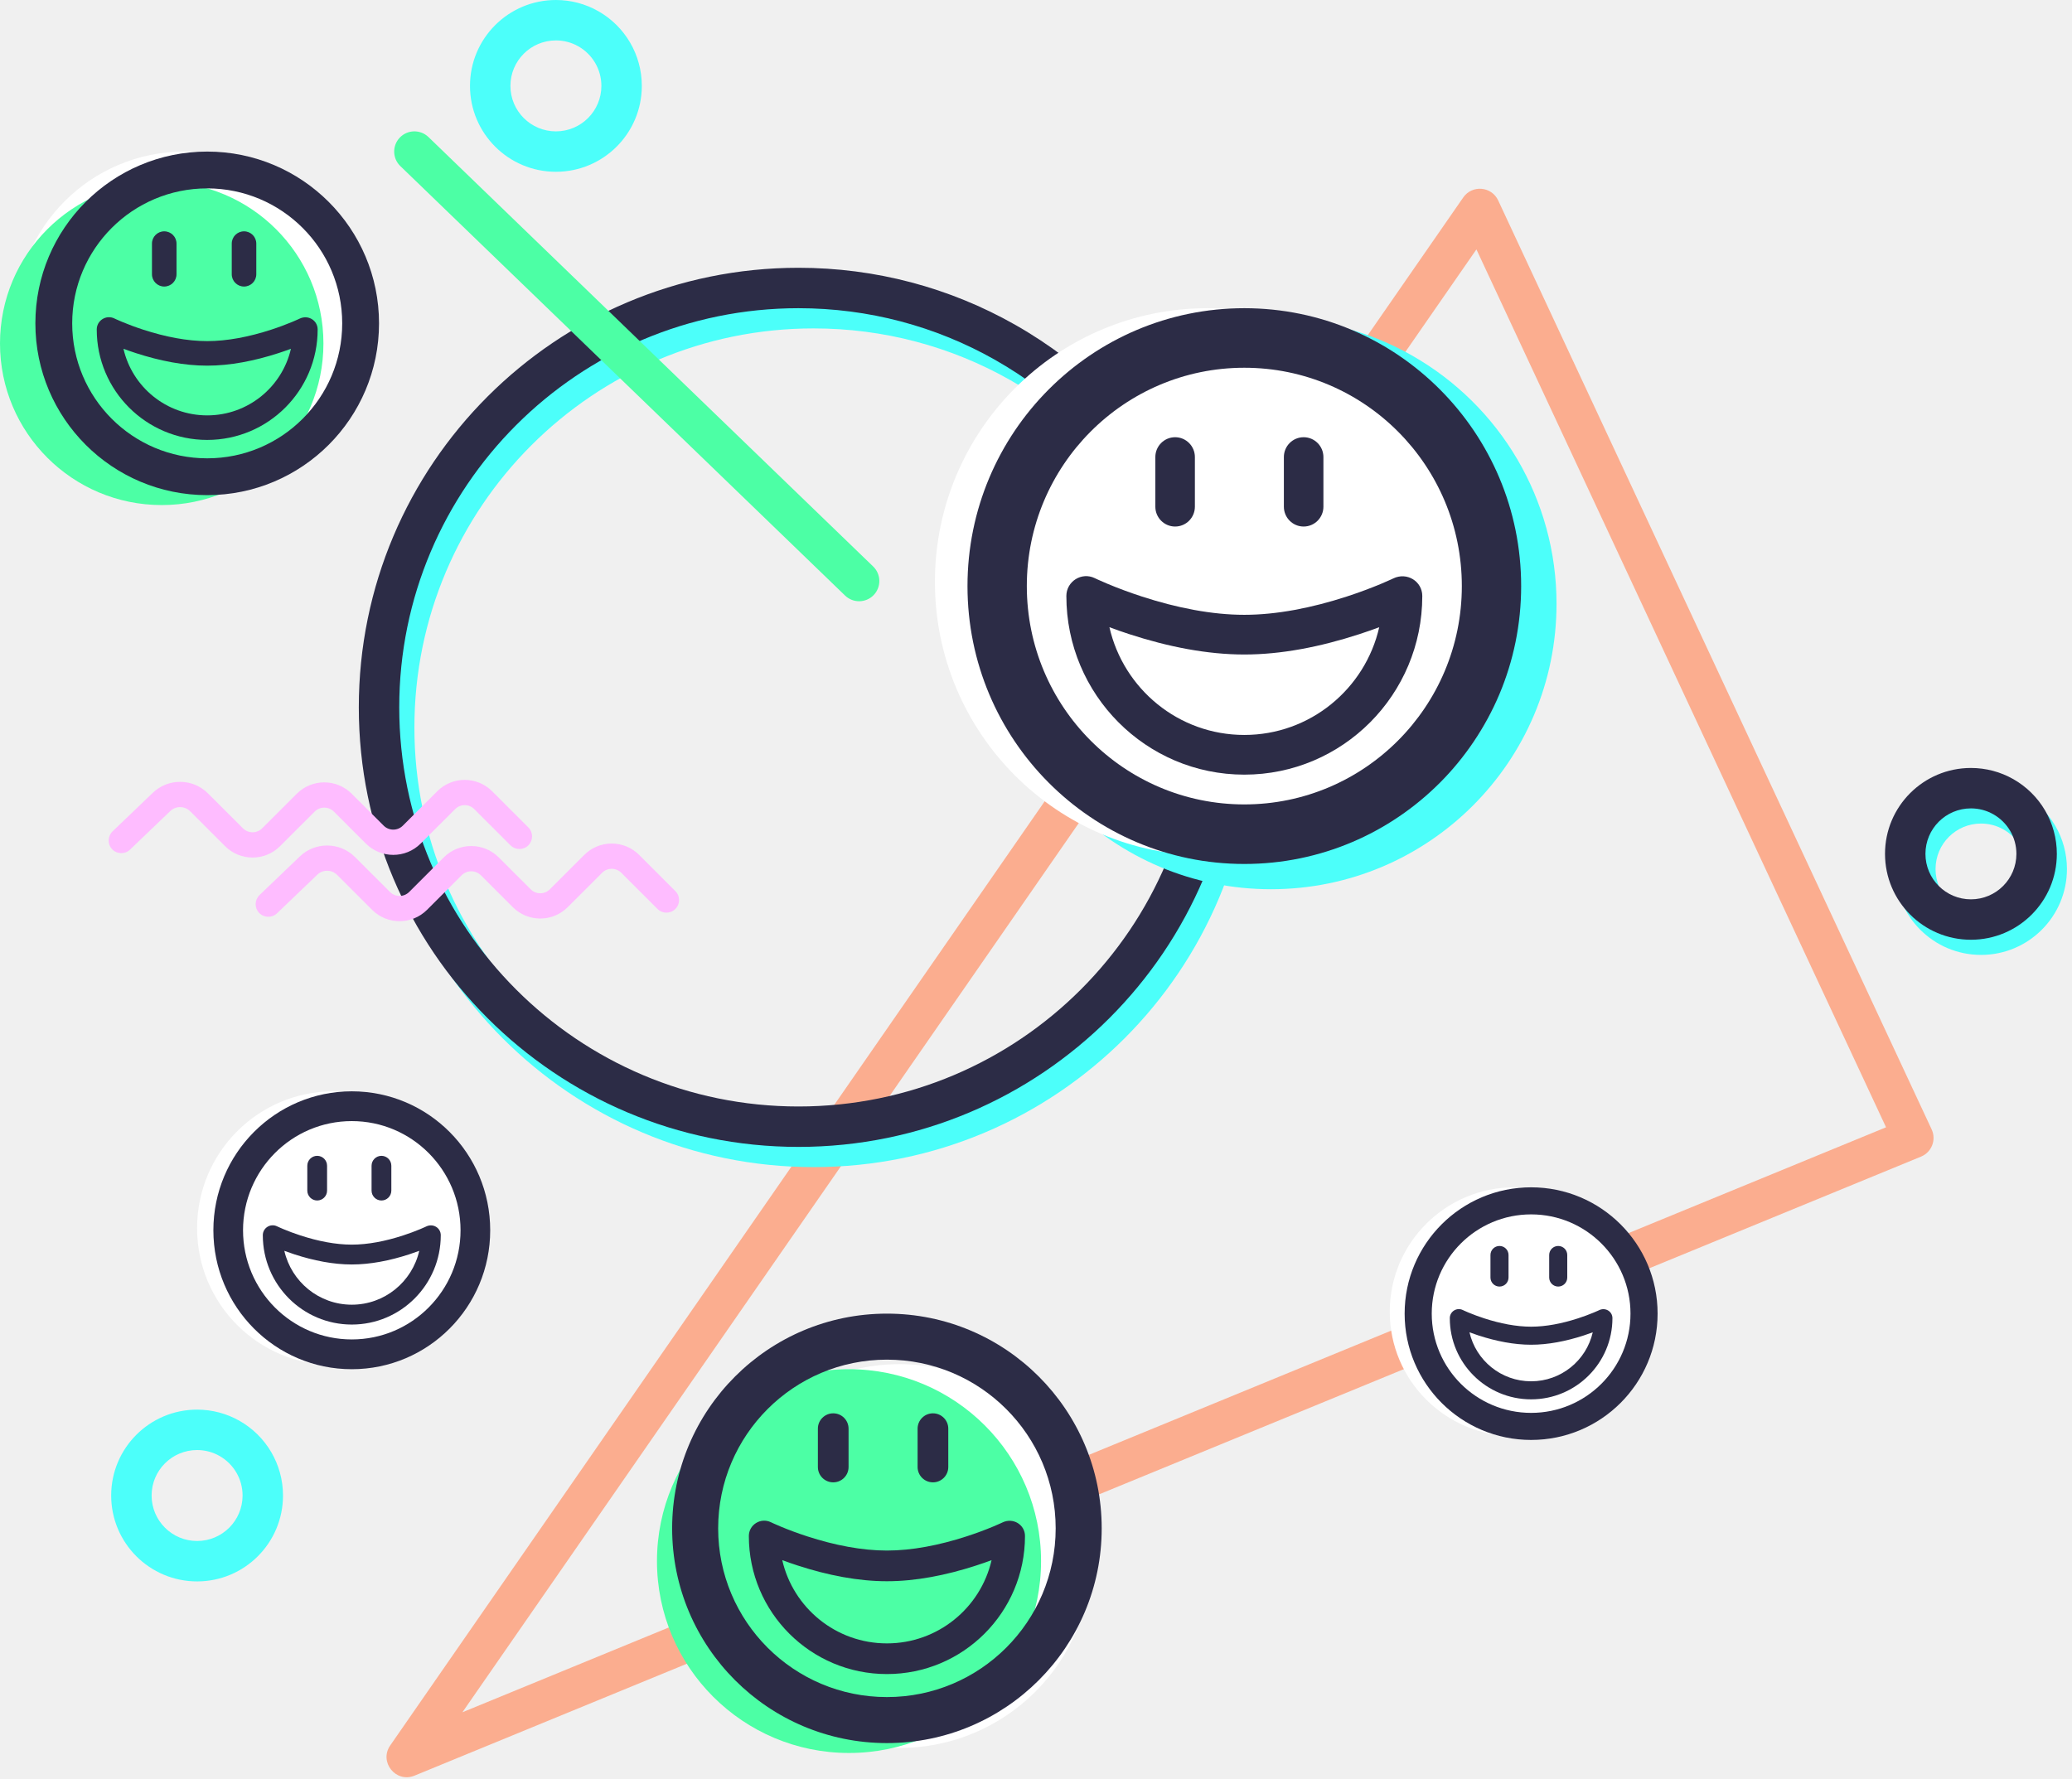
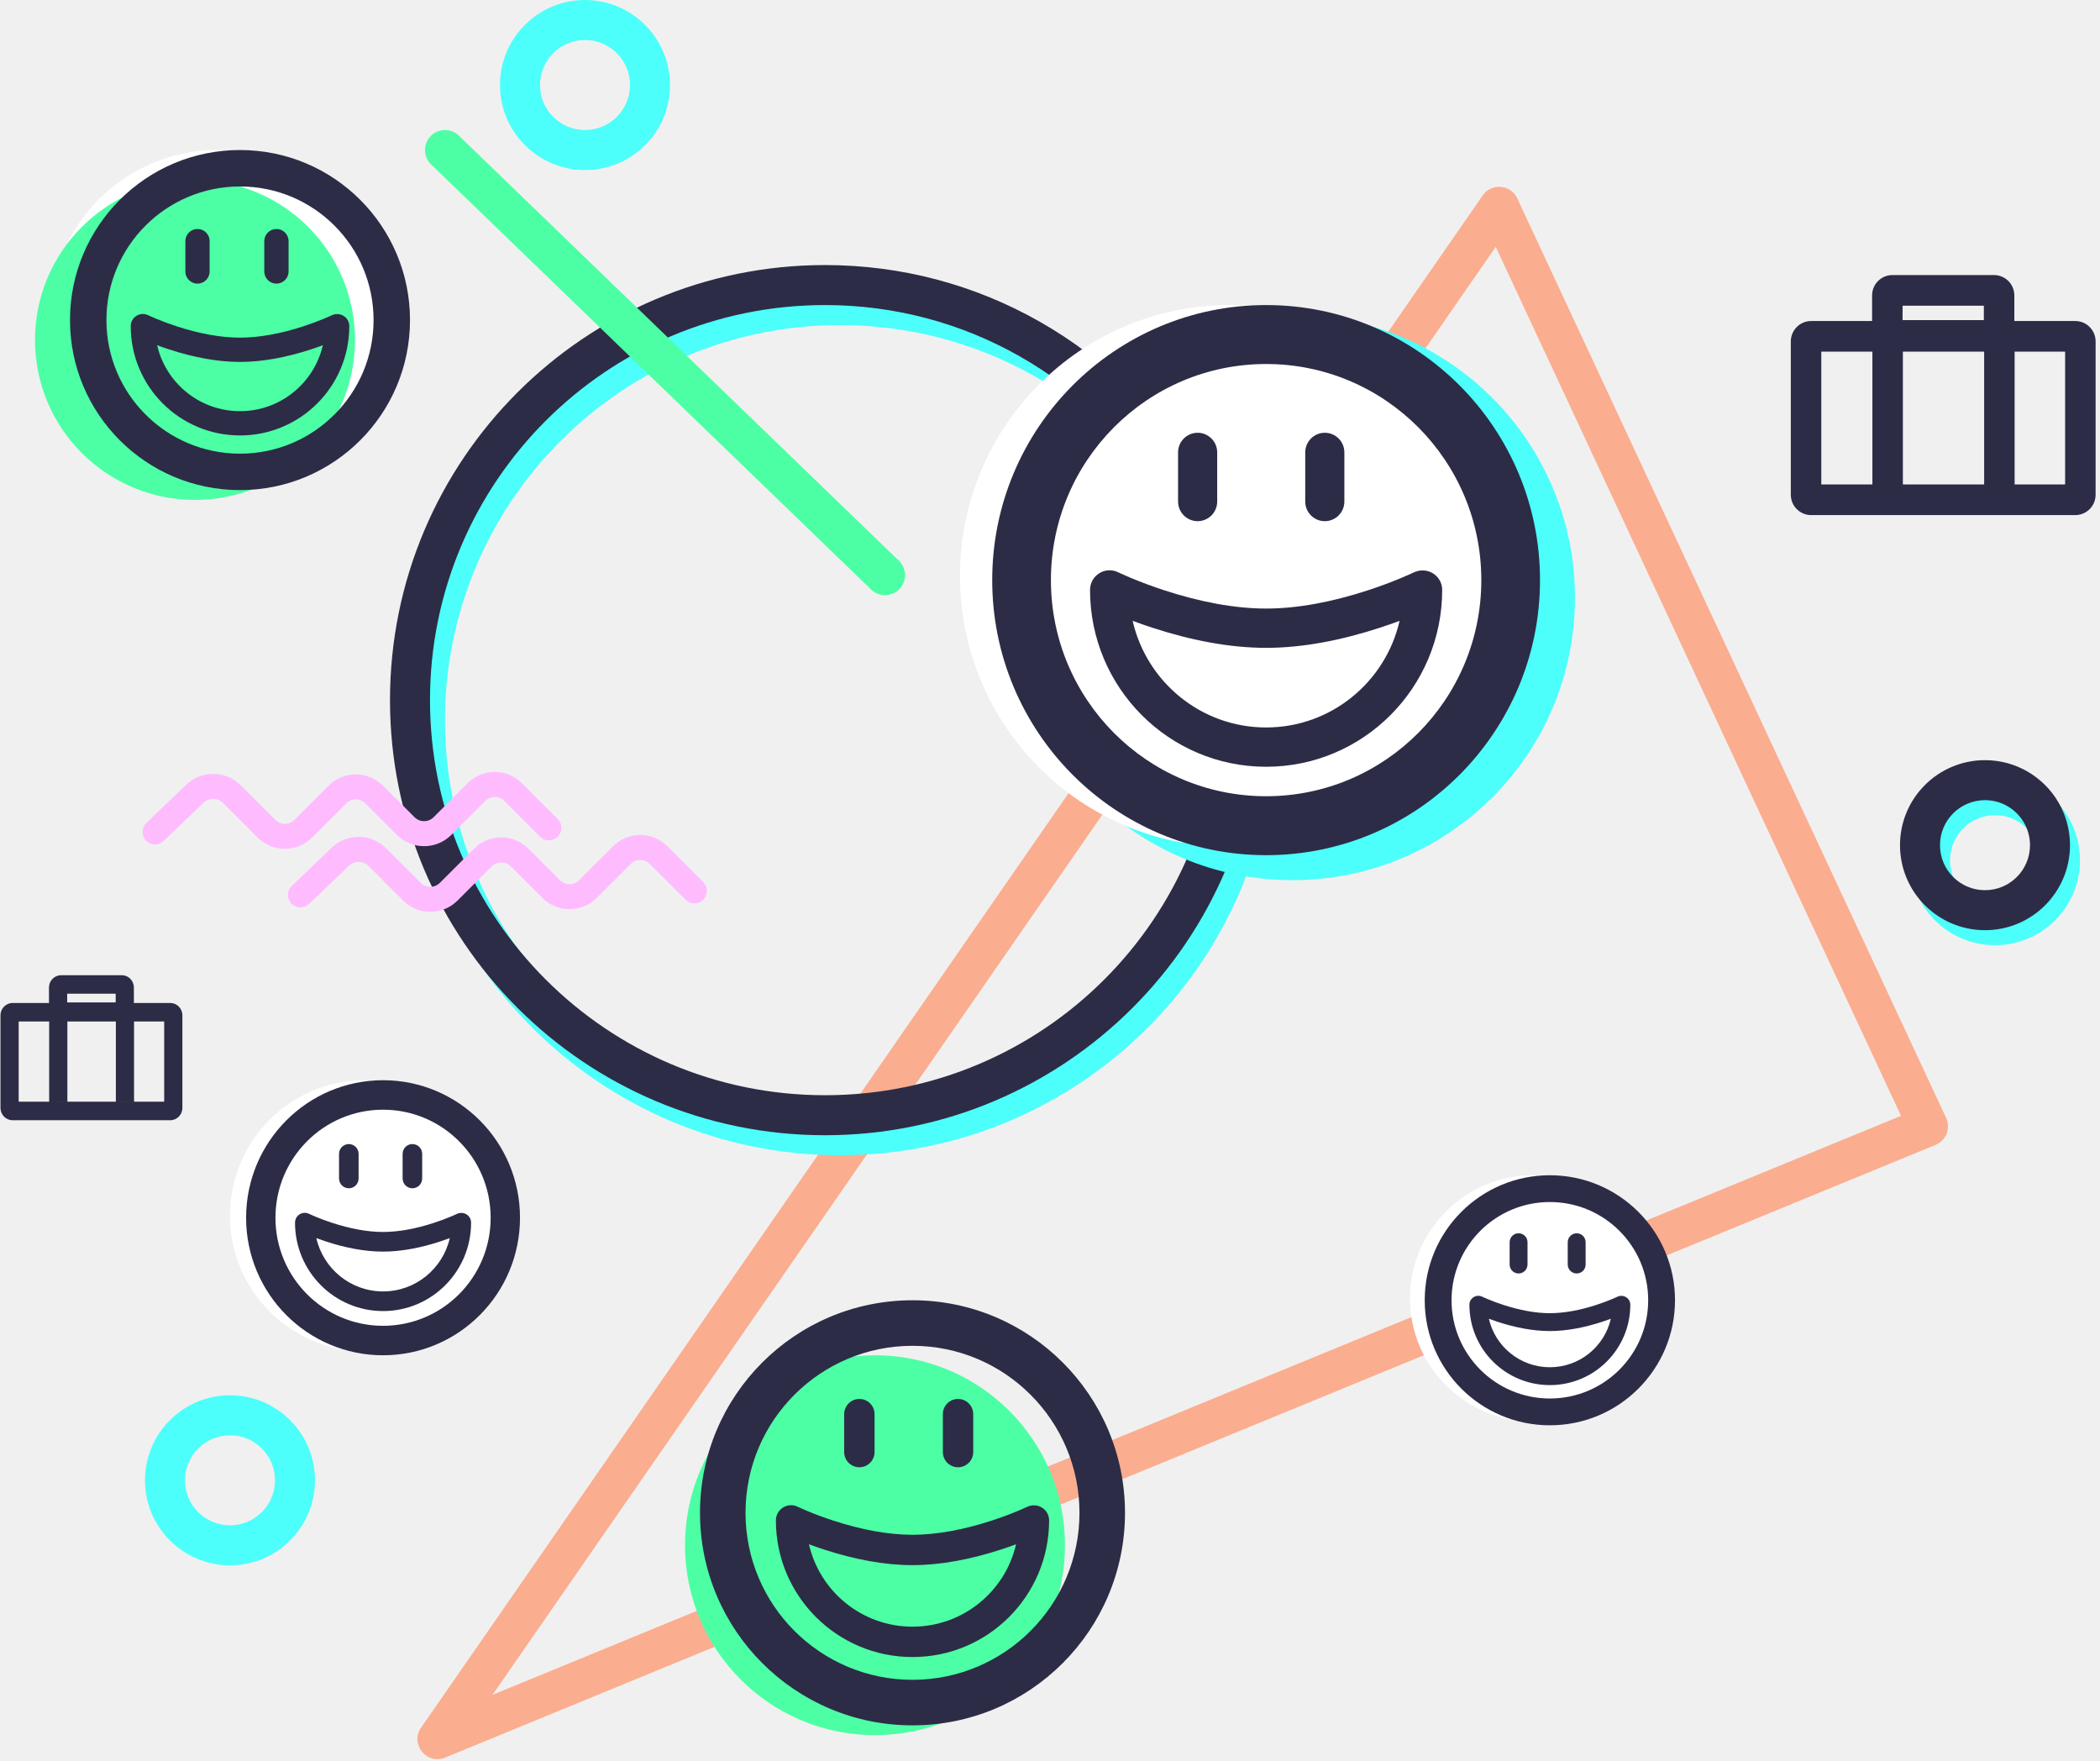
- <svg xmlns="http://www.w3.org/2000/svg" width="410px" height="352px" viewBox="840 271 410 352" version="1.1">
-   <g id="Group-13-Copy" stroke="none" stroke-width="1" fill="none" fill-rule="evenodd" transform="translate(840, 271)">
-     <g id="Group-12-Copy">
-       <path d="M91.499,338.901 L373.206,223.118 L292.149,49.363 L91.499,338.901 Z M296.454,39.668 L382.227,223.534 C383.192,225.602 382.234,228.057 380.123,228.925 L82.024,351.444 C78.339,352.959 74.946,348.742 77.216,345.466 L289.541,39.081 C291.3,36.543 295.149,36.87 296.454,39.668 Z" id="Path-2" fill="#FBAD8F" fill-rule="nonzero" />
-       <path d="M161,231 C112.951,231 74,192.049 74,144 C74,95.951 112.951,57 161,57 C176.242,57 190.921,60.928 203.892,68.292 C230.932,83.643 248,112.331 248,144 C248,192.049 209.049,231 161,231 Z M161,223 C204.63,223 240,187.63 240,144 C240,115.24 224.504,89.192 199.943,75.249 C188.168,68.564 174.848,65 161,65 C117.37,65 82,100.37 82,144 C82,187.63 117.37,223 161,223 Z" id="Oval" fill="#4CFFFA" fill-rule="nonzero" />
-       <path d="M110,34 C100.611,34 93,26.389 93,17 C93,7.611 100.611,0 110,0 C112.975,0 115.848,0.769 118.384,2.208 C123.664,5.206 127,10.813 127,17 C127,26.389 119.389,34 110,34 Z M110,26 C114.971,26 119,21.971 119,17 C119,13.722 117.236,10.756 114.434,9.165 C113.094,8.405 111.581,8 110,8 C105.029,8 101,12.029 101,17 C101,21.971 105.029,26 110,26 Z" id="Oval" fill="#4CFFFA" fill-rule="nonzero" />
-       <path d="M39,313 C29.611,313 22,305.389 22,296 C22,286.611 29.611,279 39,279 C41.975,279 44.848,279.769 47.384,281.208 C52.664,284.206 56,289.813 56,296 C56,305.389 48.389,313 39,313 Z M39,305 C43.971,305 48,300.971 48,296 C48,292.722 46.236,289.756 43.434,288.165 C42.094,287.405 40.581,287 39,287 C34.029,287 30,291.029 30,296 C30,300.971 34.029,305 39,305 Z" id="Oval" fill="#4CFFFA" fill-rule="nonzero" />
-       <path d="M392,189 C382.611,189 375,181.389 375,172 C375,162.611 382.611,155 392,155 C394.975,155 397.848,155.769 400.384,157.208 C405.664,160.206 409,165.813 409,172 C409,181.389 401.389,189 392,189 Z M392,181 C396.971,181 401,176.971 401,172 C401,168.722 399.236,165.756 396.434,164.165 C395.094,163.405 393.581,163 392,163 C387.029,163 383,167.029 383,172 C383,176.971 387.029,181 392,181 Z" id="Oval" fill="#4CFFFA" fill-rule="nonzero" />
-       <path d="M390,186 C380.611,186 373,178.389 373,169 C373,159.611 380.611,152 390,152 C392.975,152 395.848,152.769 398.384,154.208 C403.664,157.206 407,162.813 407,169 C407,178.389 399.389,186 390,186 Z M390,178 C394.971,178 399,173.971 399,169 C399,165.722 397.236,162.756 394.434,161.165 C393.094,160.405 391.581,160 390,160 C385.029,160 381,164.029 381,169 C381,173.971 385.029,178 390,178 Z" id="Oval" fill="#2C2C46" fill-rule="nonzero" />
-       <path d="M158,227 C109.951,227 71,188.049 71,140 C71,91.951 109.951,53 158,53 C173.242,53 187.921,56.928 200.892,64.292 C227.932,79.643 245,108.331 245,140 C245,188.049 206.049,227 158,227 Z M158,219 C201.63,219 237,183.63 237,140 C237,111.24 221.504,85.192 196.943,71.249 C185.168,64.564 171.848,61 158,61 C114.37,61 79,96.37 79,140 C79,183.63 114.37,219 158,219 Z" id="Oval" fill="#2C2C46" fill-rule="nonzero" />
-       <path d="M251.5,176 C220.296,176 195,150.704 195,119.5 C195,88.296 220.296,63 251.5,63 C261.397,63 270.932,65.551 279.356,70.334 C296.915,80.302 308,98.934 308,119.5 C308,150.704 282.704,176 251.5,176 Z M251.5,168 C278.286,168 300,146.286 300,119.5 C300,101.842 290.487,85.852 275.407,77.291 C268.179,73.188 260.003,71 251.5,71 C224.714,71 203,92.714 203,119.5 C203,146.286 224.714,168 251.5,168 Z" id="Oval-Copy" fill="#4CFFFA" fill-rule="nonzero" />
-       <ellipse id="Oval-2-Copy" fill="#FFFFFF" cx="178" cy="307.979" rx="38" ry="37.979" />
-       <ellipse id="Oval-2-Copy" fill="#4CFFA5" cx="168" cy="308.979" rx="38" ry="37.979" />
-       <g id="emoji" transform="translate(133, 260)" fill-rule="nonzero" fill="#2C2C46">
-         <path d="M42.5,85 C19.028,85 0,65.972 0,42.5 C0,19.028 19.028,0 42.5,0 C65.972,0 85,19.028 85,42.5 C85,65.972 65.972,85 42.5,85 Z M42.5,75.893 C60.942,75.893 75.893,60.942 75.893,42.5 C75.893,24.058 60.942,9.107 42.5,9.107 C24.058,9.107 9.107,24.058 9.107,42.5 C9.107,60.942 24.058,75.893 42.5,75.893 Z" id="Oval-8" />
-         <path d="M42.5,71.339 C27.411,71.339 15.179,59.107 15.179,44.018 C15.179,41.775 17.527,40.307 19.543,41.288 C19.75,41.386 19.873,41.443 20.016,41.508 C20.432,41.697 20.919,41.91 21.47,42.14 C23.058,42.802 24.831,43.466 26.741,44.086 C32.155,45.843 37.549,46.893 42.5,46.893 C47.451,46.893 52.845,45.843 58.259,44.086 C60.169,43.466 61.942,42.802 63.53,42.14 C64.081,41.91 64.568,41.697 64.984,41.508 C65.127,41.443 65.25,41.386 65.353,41.338 C67.473,40.307 69.821,41.775 69.821,44.018 C69.821,59.107 57.589,71.339 42.5,71.339 Z M42.5,65.268 C52.595,65.268 61.046,58.228 63.212,48.79 C62.229,49.155 61.201,49.515 60.134,49.861 C54.163,51.799 48.174,52.965 42.5,52.965 C36.826,52.965 30.837,51.799 24.866,49.861 C23.799,49.515 22.771,49.155 21.788,48.79 C23.954,58.228 32.405,65.268 42.5,65.268 Z" id="Oval-8" />
-         <path d="M28.839,22.768 L28.839,30.357 C28.839,32.034 30.198,33.393 31.875,33.393 C33.552,33.393 34.911,32.034 34.911,30.357 L34.911,22.768 C34.911,21.091 33.552,19.732 31.875,19.732 C30.198,19.732 28.839,21.091 28.839,22.768 Z" id="Line" />
-         <path d="M48.571,22.768 L48.571,30.357 C48.571,32.034 49.931,33.393 51.607,33.393 C53.284,33.393 54.643,32.034 54.643,30.357 L54.643,22.768 C54.643,21.091 53.284,19.732 51.607,19.732 C49.931,19.732 48.571,21.091 48.571,22.768 Z" id="Line-Copy-2" />
+ <svg xmlns="http://www.w3.org/2000/svg" width="420px" height="352px" viewBox="4249 100 420 352" version="1.1">
+   <g id="Group-32" stroke="none" stroke-width="1" fill="none" fill-rule="evenodd" transform="translate(4249, 100)">
+     <g id="Group-13-Copy" transform="translate(7, 0)">
+       <g id="Group-12-Copy">
+         <path d="M91.499,338.901 L373.206,223.118 L292.149,49.363 L91.499,338.901 Z M296.454,39.668 L382.227,223.534 C383.192,225.602 382.234,228.057 380.123,228.925 L82.024,351.444 C78.339,352.959 74.946,348.742 77.216,345.466 L289.541,39.081 C291.3,36.543 295.149,36.87 296.454,39.668 Z" id="Path-2" fill="#FBAD8F" fill-rule="nonzero" />
+         <path d="M161,231 C112.951,231 74,192.049 74,144 C74,95.951 112.951,57 161,57 C176.242,57 190.921,60.928 203.892,68.292 C230.932,83.643 248,112.331 248,144 C248,192.049 209.049,231 161,231 Z M161,223 C204.63,223 240,187.63 240,144 C240,115.24 224.504,89.192 199.943,75.249 C188.168,68.564 174.848,65 161,65 C117.37,65 82,100.37 82,144 C82,187.63 117.37,223 161,223 Z" id="Oval" fill="#4CFFFA" fill-rule="nonzero" />
+         <path d="M110,34 C100.611,34 93,26.389 93,17 C93,7.611 100.611,0 110,0 C112.975,0 115.848,0.769 118.384,2.208 C123.664,5.206 127,10.813 127,17 C127,26.389 119.389,34 110,34 Z M110,26 C114.971,26 119,21.971 119,17 C119,13.722 117.236,10.756 114.434,9.165 C113.094,8.405 111.581,8 110,8 C105.029,8 101,12.029 101,17 C101,21.971 105.029,26 110,26 Z" id="Oval" fill="#4CFFFA" fill-rule="nonzero" />
+         <path d="M39,313 C29.611,313 22,305.389 22,296 C22,286.611 29.611,279 39,279 C41.975,279 44.848,279.769 47.384,281.208 C52.664,284.206 56,289.813 56,296 C56,305.389 48.389,313 39,313 Z M39,305 C43.971,305 48,300.971 48,296 C48,292.722 46.236,289.756 43.434,288.165 C42.094,287.405 40.581,287 39,287 C34.029,287 30,291.029 30,296 C30,300.971 34.029,305 39,305 Z" id="Oval" fill="#4CFFFA" fill-rule="nonzero" />
+         <path d="M392,189 C382.611,189 375,181.389 375,172 C375,162.611 382.611,155 392,155 C394.975,155 397.848,155.769 400.384,157.208 C405.664,160.206 409,165.813 409,172 C409,181.389 401.389,189 392,189 Z M392,181 C396.971,181 401,176.971 401,172 C401,168.722 399.236,165.756 396.434,164.165 C395.094,163.405 393.581,163 392,163 C387.029,163 383,167.029 383,172 C383,176.971 387.029,181 392,181 Z" id="Oval" fill="#4CFFFA" fill-rule="nonzero" />
+         <path d="M390,186 C380.611,186 373,178.389 373,169 C373,159.611 380.611,152 390,152 C392.975,152 395.848,152.769 398.384,154.208 C403.664,157.206 407,162.813 407,169 C407,178.389 399.389,186 390,186 Z M390,178 C394.971,178 399,173.971 399,169 C399,165.722 397.236,162.756 394.434,161.165 C393.094,160.405 391.581,160 390,160 C385.029,160 381,164.029 381,169 C381,173.971 385.029,178 390,178 Z" id="Oval" fill="#2C2C46" fill-rule="nonzero" />
+         <path d="M158,227 C109.951,227 71,188.049 71,140 C71,91.951 109.951,53 158,53 C173.242,53 187.921,56.928 200.892,64.292 C227.932,79.643 245,108.331 245,140 C245,188.049 206.049,227 158,227 Z M158,219 C201.63,219 237,183.63 237,140 C237,111.24 221.504,85.192 196.943,71.249 C185.168,64.564 171.848,61 158,61 C114.37,61 79,96.37 79,140 C79,183.63 114.37,219 158,219 Z" id="Oval" fill="#2C2C46" fill-rule="nonzero" />
+         <path d="M251.5,176 C220.296,176 195,150.704 195,119.5 C195,88.296 220.296,63 251.5,63 C261.397,63 270.932,65.551 279.356,70.334 C296.915,80.302 308,98.934 308,119.5 C308,150.704 282.704,176 251.5,176 Z M251.5,168 C278.286,168 300,146.286 300,119.5 C300,101.842 290.487,85.852 275.407,77.291 C268.179,73.188 260.003,71 251.5,71 C224.714,71 203,92.714 203,119.5 C203,146.286 224.714,168 251.5,168 Z" id="Oval-Copy" fill="#4CFFFA" fill-rule="nonzero" />
+         <ellipse id="Oval-2-Copy" fill="#4CFFA5" cx="168" cy="308.979" rx="38" ry="37.979" />
+         <g id="emoji" transform="translate(133, 260)" fill-rule="nonzero" fill="#2C2C46">
+           <path d="M42.5,85 C19.028,85 0,65.972 0,42.5 C0,19.028 19.028,0 42.5,0 C65.972,0 85,19.028 85,42.5 C85,65.972 65.972,85 42.5,85 Z M42.5,75.893 C60.942,75.893 75.893,60.942 75.893,42.5 C75.893,24.058 60.942,9.107 42.5,9.107 C24.058,9.107 9.107,24.058 9.107,42.5 C9.107,60.942 24.058,75.893 42.5,75.893 Z" id="Oval-8" />
+           <path d="M42.5,71.339 C27.411,71.339 15.179,59.107 15.179,44.018 C15.179,41.775 17.527,40.307 19.543,41.288 C19.75,41.386 19.873,41.443 20.016,41.508 C20.432,41.697 20.919,41.91 21.47,42.14 C23.058,42.802 24.831,43.466 26.741,44.086 C32.155,45.843 37.549,46.893 42.5,46.893 C47.451,46.893 52.845,45.843 58.259,44.086 C60.169,43.466 61.942,42.802 63.53,42.14 C64.081,41.91 64.568,41.697 64.984,41.508 C65.127,41.443 65.25,41.386 65.353,41.338 C67.473,40.307 69.821,41.775 69.821,44.018 C69.821,59.107 57.589,71.339 42.5,71.339 Z M42.5,65.268 C52.595,65.268 61.046,58.228 63.212,48.79 C62.229,49.155 61.201,49.515 60.134,49.861 C54.163,51.799 48.174,52.965 42.5,52.965 C36.826,52.965 30.837,51.799 24.866,49.861 C23.799,49.515 22.771,49.155 21.788,48.79 C23.954,58.228 32.405,65.268 42.5,65.268 Z" id="Oval-8" />
+           <path d="M28.839,22.768 L28.839,30.357 C28.839,32.034 30.198,33.393 31.875,33.393 C33.552,33.393 34.911,32.034 34.911,30.357 L34.911,22.768 C34.911,21.091 33.552,19.732 31.875,19.732 C30.198,19.732 28.839,21.091 28.839,22.768 Z" id="Line" />
+           <path d="M48.571,22.768 L48.571,30.357 C48.571,32.034 49.931,33.393 51.607,33.393 C53.284,33.393 54.643,32.034 54.643,30.357 L54.643,22.768 C54.643,21.091 53.284,19.732 51.607,19.732 C49.931,19.732 48.571,21.091 48.571,22.768 Z" id="Line-Copy-2" />
+         </g>
+         <g id="emoji" transform="translate(0, 30)">
+           <ellipse id="Oval-2-Copy" fill="#FFFFFF" cx="36.5" cy="33.482" rx="33.5" ry="33.482" />
+           <ellipse id="Oval-2-Copy" fill="#4CFFA5" cx="32" cy="37.983" rx="32" ry="31.983" />
+           <path d="M41,68 C22.222,68 7,52.778 7,34 C7,15.222 22.222,0 41,0 C59.778,0 75,15.222 75,34 C75,52.778 59.778,68 41,68 Z M41,60.714 C55.754,60.714 67.714,48.754 67.714,34 C67.714,19.246 55.754,7.286 41,7.286 C26.246,7.286 14.286,19.246 14.286,34 C14.286,48.754 26.246,60.714 41,60.714 Z" id="Oval-8" fill="#2C2C46" fill-rule="nonzero" />
+           <path d="M41,57.071 C28.929,57.071 19.143,47.286 19.143,35.214 C19.143,33.42 21.021,32.245 22.634,33.031 C22.8,33.109 22.898,33.155 23.012,33.206 C23.346,33.358 23.735,33.528 24.176,33.712 C25.446,34.242 26.865,34.773 28.393,35.269 C32.724,36.674 37.039,37.515 41,37.515 C44.961,37.515 49.276,36.674 53.607,35.269 C55.135,34.773 56.554,34.242 57.824,33.712 C58.265,33.528 58.654,33.358 58.988,33.206 C59.102,33.155 59.2,33.109 59.282,33.07 C60.979,32.245 62.857,33.42 62.857,35.214 C62.857,47.286 53.071,57.071 41,57.071 Z M41,52.214 C49.076,52.214 55.837,46.582 57.57,39.032 C56.783,39.324 55.961,39.612 55.107,39.889 C50.331,41.439 45.539,42.372 41,42.372 C36.461,42.372 31.669,41.439 26.893,39.889 C26.039,39.612 25.217,39.324 24.43,39.032 C26.163,46.582 32.924,52.214 41,52.214 Z" id="Oval-8" fill="#2C2C46" fill-rule="nonzero" />
+           <path d="M30.071,18.214 L30.071,24.286 C30.071,25.627 31.159,26.714 32.5,26.714 C33.841,26.714 34.929,25.627 34.929,24.286 L34.929,18.214 C34.929,16.873 33.841,15.786 32.5,15.786 C31.159,15.786 30.071,16.873 30.071,18.214 Z" id="Line" fill="#2C2C46" fill-rule="nonzero" />
+           <path d="M45.857,18.214 L45.857,24.286 C45.857,25.627 46.944,26.714 48.286,26.714 C49.627,26.714 50.714,25.627 50.714,24.286 L50.714,18.214 C50.714,16.873 49.627,15.786 48.286,15.786 C46.944,15.786 45.857,16.873 45.857,18.214 Z" id="Line-Copy-2" fill="#2C2C46" fill-rule="nonzero" />
+         </g>
+         <g id="emoji-copy-3" transform="translate(275, 235)">
+           <ellipse id="Oval-2-Copy" fill="#FFFFFF" cx="24.66" cy="24.619" rx="24.66" ry="24.619" />
+           <path d="M27.972,50 C14.15,50 2.944,38.807 2.944,25 C2.944,11.193 14.15,0 27.972,0 C41.795,0 53,11.193 53,25 C53,38.807 41.795,50 27.972,50 Z M27.972,44.643 C38.833,44.643 47.637,35.848 47.637,25 C47.637,14.152 38.833,5.357 27.972,5.357 C17.112,5.357 8.308,14.152 8.308,25 C8.308,35.848 17.112,44.643 27.972,44.643 Z" id="Oval-8" fill="#2C2C46" fill-rule="nonzero" />
+           <path d="M27.972,41.964 C19.086,41.964 11.883,34.769 11.883,25.893 C11.883,24.574 13.266,23.71 14.453,24.287 C14.575,24.345 14.647,24.378 14.731,24.417 C14.977,24.528 15.263,24.653 15.588,24.788 C16.523,25.178 17.567,25.568 18.692,25.933 C21.88,26.967 25.056,27.584 27.972,27.584 C30.888,27.584 34.065,26.967 37.253,25.933 C38.377,25.568 39.422,25.178 40.356,24.788 C40.681,24.653 40.968,24.528 41.213,24.417 C41.297,24.378 41.37,24.345 41.43,24.316 C42.679,23.71 44.062,24.574 44.062,25.893 C44.062,34.769 36.858,41.964 27.972,41.964 Z M27.972,38.393 C33.917,38.393 38.894,34.252 40.169,28.7 C39.591,28.915 38.985,29.126 38.356,29.33 C34.841,30.47 31.313,31.156 27.972,31.156 C24.631,31.156 21.104,30.47 17.588,29.33 C16.959,29.126 16.354,28.915 15.775,28.7 C17.05,34.252 22.027,38.393 27.972,38.393 Z" id="Oval-8" fill="#2C2C46" fill-rule="nonzero" />
+           <path d="M19.928,13.393 L19.928,17.857 C19.928,18.843 20.728,19.643 21.715,19.643 C22.703,19.643 23.503,18.843 23.503,17.857 L23.503,13.393 C23.503,12.407 22.703,11.607 21.715,11.607 C20.728,11.607 19.928,12.407 19.928,13.393 Z" id="Line" fill="#2C2C46" fill-rule="nonzero" />
+           <path d="M31.548,13.393 L31.548,17.857 C31.548,18.843 32.348,19.643 33.335,19.643 C34.323,19.643 35.123,18.843 35.123,17.857 L35.123,13.393 C35.123,12.407 34.323,11.607 33.335,11.607 C32.348,11.607 31.548,12.407 31.548,13.393 Z" id="Line-Copy-2" fill="#2C2C46" fill-rule="nonzero" />
+         </g>
+         <g id="emoji-copy" transform="translate(39, 216)">
+           <ellipse id="Oval-2-Copy" fill="#FFFFFF" cx="26.986" cy="27.081" rx="26.986" ry="27.081" />
+           <path d="M30.611,55 C15.485,55 3.222,42.688 3.222,27.5 C3.222,12.312 15.485,0 30.611,0 C45.738,0 58,12.312 58,27.5 C58,42.688 45.738,55 30.611,55 Z M30.611,49.107 C42.496,49.107 52.131,39.433 52.131,27.5 C52.131,15.567 42.496,5.893 30.611,5.893 C18.726,5.893 9.091,15.567 9.091,27.5 C9.091,39.433 18.726,49.107 30.611,49.107 Z" id="Oval-8" fill="#2C2C46" fill-rule="nonzero" />
+           <path d="M30.611,46.161 C20.887,46.161 13.004,38.246 13.004,28.482 C13.004,27.031 14.517,26.081 15.817,26.716 C15.95,26.779 16.029,26.816 16.121,26.858 C16.39,26.981 16.703,27.118 17.059,27.267 C18.082,27.696 19.224,28.125 20.455,28.526 C23.944,29.663 27.42,30.343 30.611,30.343 C33.802,30.343 37.278,29.663 40.767,28.526 C41.998,28.125 43.141,27.696 44.164,27.267 C44.519,27.118 44.833,26.981 45.101,26.858 C45.193,26.816 45.272,26.779 45.338,26.748 C46.705,26.081 48.218,27.031 48.218,28.482 C48.218,38.246 40.335,46.161 30.611,46.161 Z M30.611,42.232 C37.117,42.232 42.563,37.677 43.959,31.57 C43.325,31.806 42.663,32.039 41.975,32.263 C38.128,33.517 34.267,34.271 30.611,34.271 C26.955,34.271 23.095,33.517 19.247,32.263 C18.559,32.039 17.897,31.806 17.263,31.57 C18.659,37.677 24.105,42.232 30.611,42.232 Z" id="Oval-8" fill="#2C2C46" fill-rule="nonzero" />
+           <path d="M21.808,14.732 L21.808,19.643 C21.808,20.728 22.683,21.607 23.764,21.607 C24.844,21.607 25.72,20.728 25.72,19.643 L25.72,14.732 C25.72,13.647 24.844,12.768 23.764,12.768 C22.683,12.768 21.808,13.647 21.808,14.732 Z" id="Line" fill="#2C2C46" fill-rule="nonzero" />
+           <path d="M34.524,14.732 L34.524,19.643 C34.524,20.728 35.4,21.607 36.48,21.607 C37.561,21.607 38.437,20.728 38.437,19.643 L38.437,14.732 C38.437,13.647 37.561,12.768 36.48,12.768 C35.4,12.768 34.524,13.647 34.524,14.732 Z" id="Line-Copy-2" fill="#2C2C46" fill-rule="nonzero" />
+         </g>
+         <g id="emoji-copy-2" transform="translate(185, 61)">
+           <ellipse id="Oval-2-Copy" fill="#FFFFFF" cx="53.972" cy="54.162" rx="53.972" ry="54.162" />
+           <path d="M61.222,110 C30.969,110 6.444,85.376 6.444,55 C6.444,24.624 30.969,0 61.222,0 C91.475,0 116,24.624 116,55 C116,85.376 91.475,110 61.222,110 Z M61.222,98.214 C84.992,98.214 104.262,78.867 104.262,55 C104.262,31.133 84.992,11.786 61.222,11.786 C37.452,11.786 18.183,31.133 18.183,55 C18.183,78.867 37.452,98.214 61.222,98.214 Z" id="Oval-8" fill="#2C2C46" fill-rule="nonzero" />
+           <path d="M61.222,92.321 C41.774,92.321 26.008,76.491 26.008,56.964 C26.008,54.062 29.034,52.162 31.633,53.432 C31.9,53.559 32.058,53.632 32.242,53.716 C32.779,53.961 33.407,54.236 34.117,54.534 C36.163,55.391 38.449,56.25 40.91,57.053 C47.888,59.326 54.84,60.686 61.222,60.686 C67.604,60.686 74.556,59.326 81.534,57.053 C83.996,56.25 86.281,55.391 88.327,54.534 C89.038,54.236 89.665,53.961 90.202,53.716 C90.386,53.632 90.545,53.559 90.677,53.496 C93.41,52.162 96.437,54.062 96.437,56.964 C96.437,76.491 80.671,92.321 61.222,92.321 Z M61.222,84.464 C74.234,84.464 85.127,75.354 87.918,63.14 C86.651,63.613 85.326,64.078 83.95,64.526 C76.255,67.033 68.535,68.543 61.222,68.543 C53.91,68.543 46.189,67.033 38.495,64.526 C37.119,64.078 35.793,63.613 34.527,63.14 C37.318,75.354 48.21,84.464 61.222,84.464 Z" id="Oval-8" fill="#2C2C46" fill-rule="nonzero" />
+           <path d="M43.615,29.464 L43.615,39.286 C43.615,41.455 45.367,43.214 47.528,43.214 C49.689,43.214 51.44,41.455 51.44,39.286 L51.44,29.464 C51.44,27.295 49.689,25.536 47.528,25.536 C45.367,25.536 43.615,27.295 43.615,29.464 Z" id="Line" fill="#2C2C46" fill-rule="nonzero" />
+           <path d="M69.048,29.464 L69.048,39.286 C69.048,41.455 70.799,43.214 72.96,43.214 C75.121,43.214 76.873,41.455 76.873,39.286 L76.873,29.464 C76.873,27.295 75.121,25.536 72.96,25.536 C70.799,25.536 69.048,27.295 69.048,29.464 Z" id="Line-Copy-2" fill="#2C2C46" fill-rule="nonzero" />
+         </g>
      </g>
-       <g id="emoji" transform="translate(0, 30)">
-         <ellipse id="Oval-2-Copy" fill="#FFFFFF" cx="36.5" cy="33.482" rx="33.5" ry="33.482" />
-         <ellipse id="Oval-2-Copy" fill="#4CFFA5" cx="32" cy="37.983" rx="32" ry="31.983" />
-         <path d="M41,68 C22.222,68 7,52.778 7,34 C7,15.222 22.222,0 41,0 C59.778,0 75,15.222 75,34 C75,52.778 59.778,68 41,68 Z M41,60.714 C55.754,60.714 67.714,48.754 67.714,34 C67.714,19.246 55.754,7.286 41,7.286 C26.246,7.286 14.286,19.246 14.286,34 C14.286,48.754 26.246,60.714 41,60.714 Z" id="Oval-8" fill="#2C2C46" fill-rule="nonzero" />
-         <path d="M41,57.071 C28.929,57.071 19.143,47.286 19.143,35.214 C19.143,33.42 21.021,32.245 22.634,33.031 C22.8,33.109 22.898,33.155 23.012,33.206 C23.346,33.358 23.735,33.528 24.176,33.712 C25.446,34.242 26.865,34.773 28.393,35.269 C32.724,36.674 37.039,37.515 41,37.515 C44.961,37.515 49.276,36.674 53.607,35.269 C55.135,34.773 56.554,34.242 57.824,33.712 C58.265,33.528 58.654,33.358 58.988,33.206 C59.102,33.155 59.2,33.109 59.282,33.07 C60.979,32.245 62.857,33.42 62.857,35.214 C62.857,47.286 53.071,57.071 41,57.071 Z M41,52.214 C49.076,52.214 55.837,46.582 57.57,39.032 C56.783,39.324 55.961,39.612 55.107,39.889 C50.331,41.439 45.539,42.372 41,42.372 C36.461,42.372 31.669,41.439 26.893,39.889 C26.039,39.612 25.217,39.324 24.43,39.032 C26.163,46.582 32.924,52.214 41,52.214 Z" id="Oval-8" fill="#2C2C46" fill-rule="nonzero" />
-         <path d="M30.071,18.214 L30.071,24.286 C30.071,25.627 31.159,26.714 32.5,26.714 C33.841,26.714 34.929,25.627 34.929,24.286 L34.929,18.214 C34.929,16.873 33.841,15.786 32.5,15.786 C31.159,15.786 30.071,16.873 30.071,18.214 Z" id="Line" fill="#2C2C46" fill-rule="nonzero" />
-         <path d="M45.857,18.214 L45.857,24.286 C45.857,25.627 46.944,26.714 48.286,26.714 C49.627,26.714 50.714,25.627 50.714,24.286 L50.714,18.214 C50.714,16.873 49.627,15.786 48.286,15.786 C46.944,15.786 45.857,16.873 45.857,18.214 Z" id="Line-Copy-2" fill="#2C2C46" fill-rule="nonzero" />
-       </g>
-       <g id="emoji-copy-3" transform="translate(275, 235)">
-         <ellipse id="Oval-2-Copy" fill="#FFFFFF" cx="24.66" cy="24.619" rx="24.66" ry="24.619" />
-         <path d="M27.972,50 C14.15,50 2.944,38.807 2.944,25 C2.944,11.193 14.15,0 27.972,0 C41.795,0 53,11.193 53,25 C53,38.807 41.795,50 27.972,50 Z M27.972,44.643 C38.833,44.643 47.637,35.848 47.637,25 C47.637,14.152 38.833,5.357 27.972,5.357 C17.112,5.357 8.308,14.152 8.308,25 C8.308,35.848 17.112,44.643 27.972,44.643 Z" id="Oval-8" fill="#2C2C46" fill-rule="nonzero" />
-         <path d="M27.972,41.964 C19.086,41.964 11.883,34.769 11.883,25.893 C11.883,24.574 13.266,23.71 14.453,24.287 C14.575,24.345 14.647,24.378 14.731,24.417 C14.977,24.528 15.263,24.653 15.588,24.788 C16.523,25.178 17.567,25.568 18.692,25.933 C21.88,26.967 25.056,27.584 27.972,27.584 C30.888,27.584 34.065,26.967 37.253,25.933 C38.377,25.568 39.422,25.178 40.356,24.788 C40.681,24.653 40.968,24.528 41.213,24.417 C41.297,24.378 41.37,24.345 41.43,24.316 C42.679,23.71 44.062,24.574 44.062,25.893 C44.062,34.769 36.858,41.964 27.972,41.964 Z M27.972,38.393 C33.917,38.393 38.894,34.252 40.169,28.7 C39.591,28.915 38.985,29.126 38.356,29.33 C34.841,30.47 31.313,31.156 27.972,31.156 C24.631,31.156 21.104,30.47 17.588,29.33 C16.959,29.126 16.354,28.915 15.775,28.7 C17.05,34.252 22.027,38.393 27.972,38.393 Z" id="Oval-8" fill="#2C2C46" fill-rule="nonzero" />
-         <path d="M19.928,13.393 L19.928,17.857 C19.928,18.843 20.728,19.643 21.715,19.643 C22.703,19.643 23.503,18.843 23.503,17.857 L23.503,13.393 C23.503,12.407 22.703,11.607 21.715,11.607 C20.728,11.607 19.928,12.407 19.928,13.393 Z" id="Line" fill="#2C2C46" fill-rule="nonzero" />
-         <path d="M31.548,13.393 L31.548,17.857 C31.548,18.843 32.348,19.643 33.335,19.643 C34.323,19.643 35.123,18.843 35.123,17.857 L35.123,13.393 C35.123,12.407 34.323,11.607 33.335,11.607 C32.348,11.607 31.548,12.407 31.548,13.393 Z" id="Line-Copy-2" fill="#2C2C46" fill-rule="nonzero" />
-       </g>
-       <g id="emoji-copy" transform="translate(39, 216)">
-         <ellipse id="Oval-2-Copy" fill="#FFFFFF" cx="26.986" cy="27.081" rx="26.986" ry="27.081" />
-         <path d="M30.611,55 C15.485,55 3.222,42.688 3.222,27.5 C3.222,12.312 15.485,0 30.611,0 C45.738,0 58,12.312 58,27.5 C58,42.688 45.738,55 30.611,55 Z M30.611,49.107 C42.496,49.107 52.131,39.433 52.131,27.5 C52.131,15.567 42.496,5.893 30.611,5.893 C18.726,5.893 9.091,15.567 9.091,27.5 C9.091,39.433 18.726,49.107 30.611,49.107 Z" id="Oval-8" fill="#2C2C46" fill-rule="nonzero" />
-         <path d="M30.611,46.161 C20.887,46.161 13.004,38.246 13.004,28.482 C13.004,27.031 14.517,26.081 15.817,26.716 C15.95,26.779 16.029,26.816 16.121,26.858 C16.39,26.981 16.703,27.118 17.059,27.267 C18.082,27.696 19.224,28.125 20.455,28.526 C23.944,29.663 27.42,30.343 30.611,30.343 C33.802,30.343 37.278,29.663 40.767,28.526 C41.998,28.125 43.141,27.696 44.164,27.267 C44.519,27.118 44.833,26.981 45.101,26.858 C45.193,26.816 45.272,26.779 45.338,26.748 C46.705,26.081 48.218,27.031 48.218,28.482 C48.218,38.246 40.335,46.161 30.611,46.161 Z M30.611,42.232 C37.117,42.232 42.563,37.677 43.959,31.57 C43.325,31.806 42.663,32.039 41.975,32.263 C38.128,33.517 34.267,34.271 30.611,34.271 C26.955,34.271 23.095,33.517 19.247,32.263 C18.559,32.039 17.897,31.806 17.263,31.57 C18.659,37.677 24.105,42.232 30.611,42.232 Z" id="Oval-8" fill="#2C2C46" fill-rule="nonzero" />
-         <path d="M21.808,14.732 L21.808,19.643 C21.808,20.728 22.683,21.607 23.764,21.607 C24.844,21.607 25.72,20.728 25.72,19.643 L25.72,14.732 C25.72,13.647 24.844,12.768 23.764,12.768 C22.683,12.768 21.808,13.647 21.808,14.732 Z" id="Line" fill="#2C2C46" fill-rule="nonzero" />
-         <path d="M34.524,14.732 L34.524,19.643 C34.524,20.728 35.4,21.607 36.48,21.607 C37.561,21.607 38.437,20.728 38.437,19.643 L38.437,14.732 C38.437,13.647 37.561,12.768 36.48,12.768 C35.4,12.768 34.524,13.647 34.524,14.732 Z" id="Line-Copy-2" fill="#2C2C46" fill-rule="nonzero" />
-       </g>
-       <g id="emoji-copy-2" transform="translate(185, 61)">
-         <ellipse id="Oval-2-Copy" fill="#FFFFFF" cx="53.972" cy="54.162" rx="53.972" ry="54.162" />
-         <path d="M61.222,110 C30.969,110 6.444,85.376 6.444,55 C6.444,24.624 30.969,0 61.222,0 C91.475,0 116,24.624 116,55 C116,85.376 91.475,110 61.222,110 Z M61.222,98.214 C84.992,98.214 104.262,78.867 104.262,55 C104.262,31.133 84.992,11.786 61.222,11.786 C37.452,11.786 18.183,31.133 18.183,55 C18.183,78.867 37.452,98.214 61.222,98.214 Z" id="Oval-8" fill="#2C2C46" fill-rule="nonzero" />
-         <path d="M61.222,92.321 C41.774,92.321 26.008,76.491 26.008,56.964 C26.008,54.062 29.034,52.162 31.633,53.432 C31.9,53.559 32.058,53.632 32.242,53.716 C32.779,53.961 33.407,54.236 34.117,54.534 C36.163,55.391 38.449,56.25 40.91,57.053 C47.888,59.326 54.84,60.686 61.222,60.686 C67.604,60.686 74.556,59.326 81.534,57.053 C83.996,56.25 86.281,55.391 88.327,54.534 C89.038,54.236 89.665,53.961 90.202,53.716 C90.386,53.632 90.545,53.559 90.677,53.496 C93.41,52.162 96.437,54.062 96.437,56.964 C96.437,76.491 80.671,92.321 61.222,92.321 Z M61.222,84.464 C74.234,84.464 85.127,75.354 87.918,63.14 C86.651,63.613 85.326,64.078 83.95,64.526 C76.255,67.033 68.535,68.543 61.222,68.543 C53.91,68.543 46.189,67.033 38.495,64.526 C37.119,64.078 35.793,63.613 34.527,63.14 C37.318,75.354 48.21,84.464 61.222,84.464 Z" id="Oval-8" fill="#2C2C46" fill-rule="nonzero" />
-         <path d="M43.615,29.464 L43.615,39.286 C43.615,41.455 45.367,43.214 47.528,43.214 C49.689,43.214 51.44,41.455 51.44,39.286 L51.44,29.464 C51.44,27.295 49.689,25.536 47.528,25.536 C45.367,25.536 43.615,27.295 43.615,29.464 Z" id="Line" fill="#2C2C46" fill-rule="nonzero" />
-         <path d="M69.048,29.464 L69.048,39.286 C69.048,41.455 70.799,43.214 72.96,43.214 C75.121,43.214 76.873,41.455 76.873,39.286 L76.873,29.464 C76.873,27.295 75.121,25.536 72.96,25.536 C70.799,25.536 69.048,27.295 69.048,29.464 Z" id="Line-Copy-2" fill="#2C2C46" fill-rule="nonzero" />
+       <path d="M79.221,32.877 L167.221,117.877 C168.81,119.412 171.342,119.368 172.877,117.779 C174.412,116.19 174.368,113.658 172.779,112.123 L84.779,27.123 C83.19,25.588 80.658,25.632 79.123,27.221 C77.588,28.81 77.632,31.342 79.221,32.877 Z" id="Line" fill="#4CFFA5" fill-rule="nonzero" />
+       <g id="Group-4" transform="translate(21, 154)" fill-rule="nonzero" fill="#FEBCFF">
+         <path d="M4.73,14.162 L12.707,6.516 C13.793,5.475 15.549,5.494 16.621,6.565 L23.536,13.476 C26.541,16.48 31.409,16.481 34.415,13.477 L41.257,6.638 C42.307,5.589 44.016,5.588 45.063,6.634 L51.381,12.949 C54.383,15.95 59.243,15.957 62.243,12.958 L69.063,6.142 C70.11,5.096 71.801,5.097 72.855,6.151 L80.017,13.309 C80.994,14.285 82.577,14.285 83.553,13.308 C84.529,12.331 84.528,10.749 83.552,9.773 L76.39,2.614 C73.384,-0.39 68.528,-0.392 65.528,2.606 L58.709,9.422 C57.663,10.467 55.967,10.464 54.916,9.413 L48.597,3.098 C45.598,0.101 40.725,0.101 37.723,3.101 L30.88,9.94 C29.827,10.993 28.124,10.992 27.071,9.94 L20.156,3.029 C17.161,0.035 12.297,-0.017 9.247,2.906 L1.27,10.553 C0.273,11.508 0.24,13.091 1.195,14.087 C2.151,15.084 3.733,15.118 4.73,14.162 Z" id="Path-2-Copy" />
+         <path d="M33.819,26.761 L41.796,19.114 C42.882,18.073 44.638,18.092 45.71,19.163 L52.625,26.075 C55.63,29.078 60.498,29.08 63.504,26.075 L70.347,19.236 C71.397,18.187 73.105,18.187 74.152,19.233 L80.47,25.548 C83.472,28.548 88.332,28.555 91.332,25.557 L98.152,18.741 C99.199,17.695 100.89,17.695 101.944,18.749 L109.107,25.907 C110.083,26.883 111.666,26.883 112.642,25.906 C113.618,24.93 113.618,23.347 112.641,22.371 L105.479,15.213 C102.473,12.208 97.617,12.206 94.617,15.204 L87.798,22.02 C86.752,23.065 85.057,23.063 84.005,22.011 L77.686,15.696 C74.688,12.699 69.814,12.699 66.812,15.7 L59.969,22.539 C58.916,23.591 57.213,23.591 56.16,22.538 L49.245,15.627 C46.25,12.633 41.386,12.581 38.336,15.505 L30.359,23.151 C29.362,24.107 29.329,25.689 30.284,26.686 C31.24,27.683 32.822,27.716 33.819,26.761 Z" id="Path-2-Copy-2" />
      </g>
    </g>
-     <path d="M79.221,32.877 L167.221,117.877 C168.81,119.412 171.342,119.368 172.877,117.779 C174.412,116.19 174.368,113.658 172.779,112.123 L84.779,27.123 C83.19,25.588 80.658,25.632 79.123,27.221 C77.588,28.81 77.632,31.342 79.221,32.877 Z" id="Line" fill="#4CFFA5" fill-rule="nonzero" />
-     <g id="Group-4" transform="translate(21, 154)" fill-rule="nonzero" fill="#FEBCFF">
-       <path d="M4.73,14.162 L12.707,6.516 C13.793,5.475 15.549,5.494 16.621,6.565 L23.536,13.476 C26.541,16.48 31.409,16.481 34.415,13.477 L41.257,6.638 C42.307,5.589 44.016,5.588 45.063,6.634 L51.381,12.949 C54.383,15.95 59.243,15.957 62.243,12.958 L69.063,6.142 C70.11,5.096 71.801,5.097 72.855,6.151 L80.017,13.309 C80.994,14.285 82.577,14.285 83.553,13.308 C84.529,12.331 84.528,10.749 83.552,9.773 L76.39,2.614 C73.384,-0.39 68.528,-0.392 65.528,2.606 L58.709,9.422 C57.663,10.467 55.967,10.464 54.916,9.413 L48.597,3.098 C45.598,0.101 40.725,0.101 37.723,3.101 L30.88,9.94 C29.827,10.993 28.124,10.992 27.071,9.94 L20.156,3.029 C17.161,0.035 12.297,-0.017 9.247,2.906 L1.27,10.553 C0.273,11.508 0.24,13.091 1.195,14.087 C2.151,15.084 3.733,15.118 4.73,14.162 Z" id="Path-2-Copy" />
-       <path d="M33.819,26.761 L41.796,19.114 C42.882,18.073 44.638,18.092 45.71,19.163 L52.625,26.075 C55.63,29.078 60.498,29.08 63.504,26.075 L70.347,19.236 C71.397,18.187 73.105,18.187 74.152,19.233 L80.47,25.548 C83.472,28.548 88.332,28.555 91.332,25.557 L98.152,18.741 C99.199,17.695 100.89,17.695 101.944,18.749 L109.107,25.907 C110.083,26.883 111.666,26.883 112.642,25.906 C113.618,24.93 113.618,23.347 112.641,22.371 L105.479,15.213 C102.473,12.208 97.617,12.206 94.617,15.204 L87.798,22.02 C86.752,23.065 85.057,23.063 84.005,22.011 L77.686,15.696 C74.688,12.699 69.814,12.699 66.812,15.7 L59.969,22.539 C58.916,23.591 57.213,23.591 56.16,22.538 L49.245,15.627 C46.25,12.633 41.386,12.581 38.336,15.505 L30.359,23.151 C29.362,24.107 29.329,25.689 30.284,26.686 C31.24,27.683 32.822,27.716 33.819,26.761 Z" id="Path-2-Copy-2" />
+     <g id="Group-30" transform="translate(358, 55)" fill-rule="nonzero" fill="#2C2C46">
+       <path d="M6.259,41.872 L55.025,41.872 L55.025,15.319 L6.259,15.319 L6.259,41.872 Z M0.163,13.271 C0.163,11.018 1.988,9.191 4.234,9.191 L57.051,9.191 C59.299,9.191 61.121,11.011 61.121,13.271 L61.121,43.92 C61.121,46.173 59.297,48 57.051,48 L4.234,48 C1.986,48 0.163,46.18 0.163,43.92 L0.163,13.271 Z" id="Rectangle-16" />
+       <path d="M22.514,9.008 L38.77,9.008 L38.77,6.128 L22.514,6.128 L22.514,9.008 Z M16.419,4.076 C16.419,1.825 18.241,0 20.479,0 L40.805,0 C43.048,0 44.866,1.826 44.866,4.076 L44.866,15.135 L16.419,15.135 L16.419,4.076 Z" id="Rectangle-16-Copy" />
+       <polygon id="Line" points="16.478 10.784 16.478 42.044 22.574 42.044 22.574 10.784" />
+       <polygon id="Line-Copy" points="38.83 10.784 38.83 42.044 44.926 42.044 44.926 10.784" />
+     </g>
+     <g id="Group-30" transform="translate(0, 195)" fill-rule="nonzero" fill="#2C2C46">
+       <path d="M3.735,25.298 L32.838,25.298 L32.838,9.255 L3.735,9.255 L3.735,25.298 Z M0.097,8.018 C0.097,6.657 1.186,5.553 2.527,5.553 L34.046,5.553 C35.388,5.553 36.476,6.653 36.476,8.018 L36.476,26.535 C36.476,27.896 35.387,29 34.046,29 L2.527,29 C1.185,29 0.097,27.901 0.097,26.535 L0.097,8.018 Z" id="Rectangle-16" />
+       <path d="M13.436,5.442 L23.137,5.442 L23.137,3.702 L13.436,3.702 L13.436,5.442 Z M9.798,2.463 C9.798,1.103 10.886,0 12.222,0 L24.351,0 C25.69,0 26.775,1.103 26.775,2.463 L26.775,9.144 L9.798,9.144 L9.798,2.463 Z" id="Rectangle-16-Copy" />
+       <polygon id="Line" points="9.834 6.515 9.834 25.402 13.472 25.402 13.472 6.515" />
+       <polygon id="Line-Copy" points="23.173 6.515 23.173 25.402 26.81 25.402 26.81 6.515" />
    </g>
  </g>
</svg>
